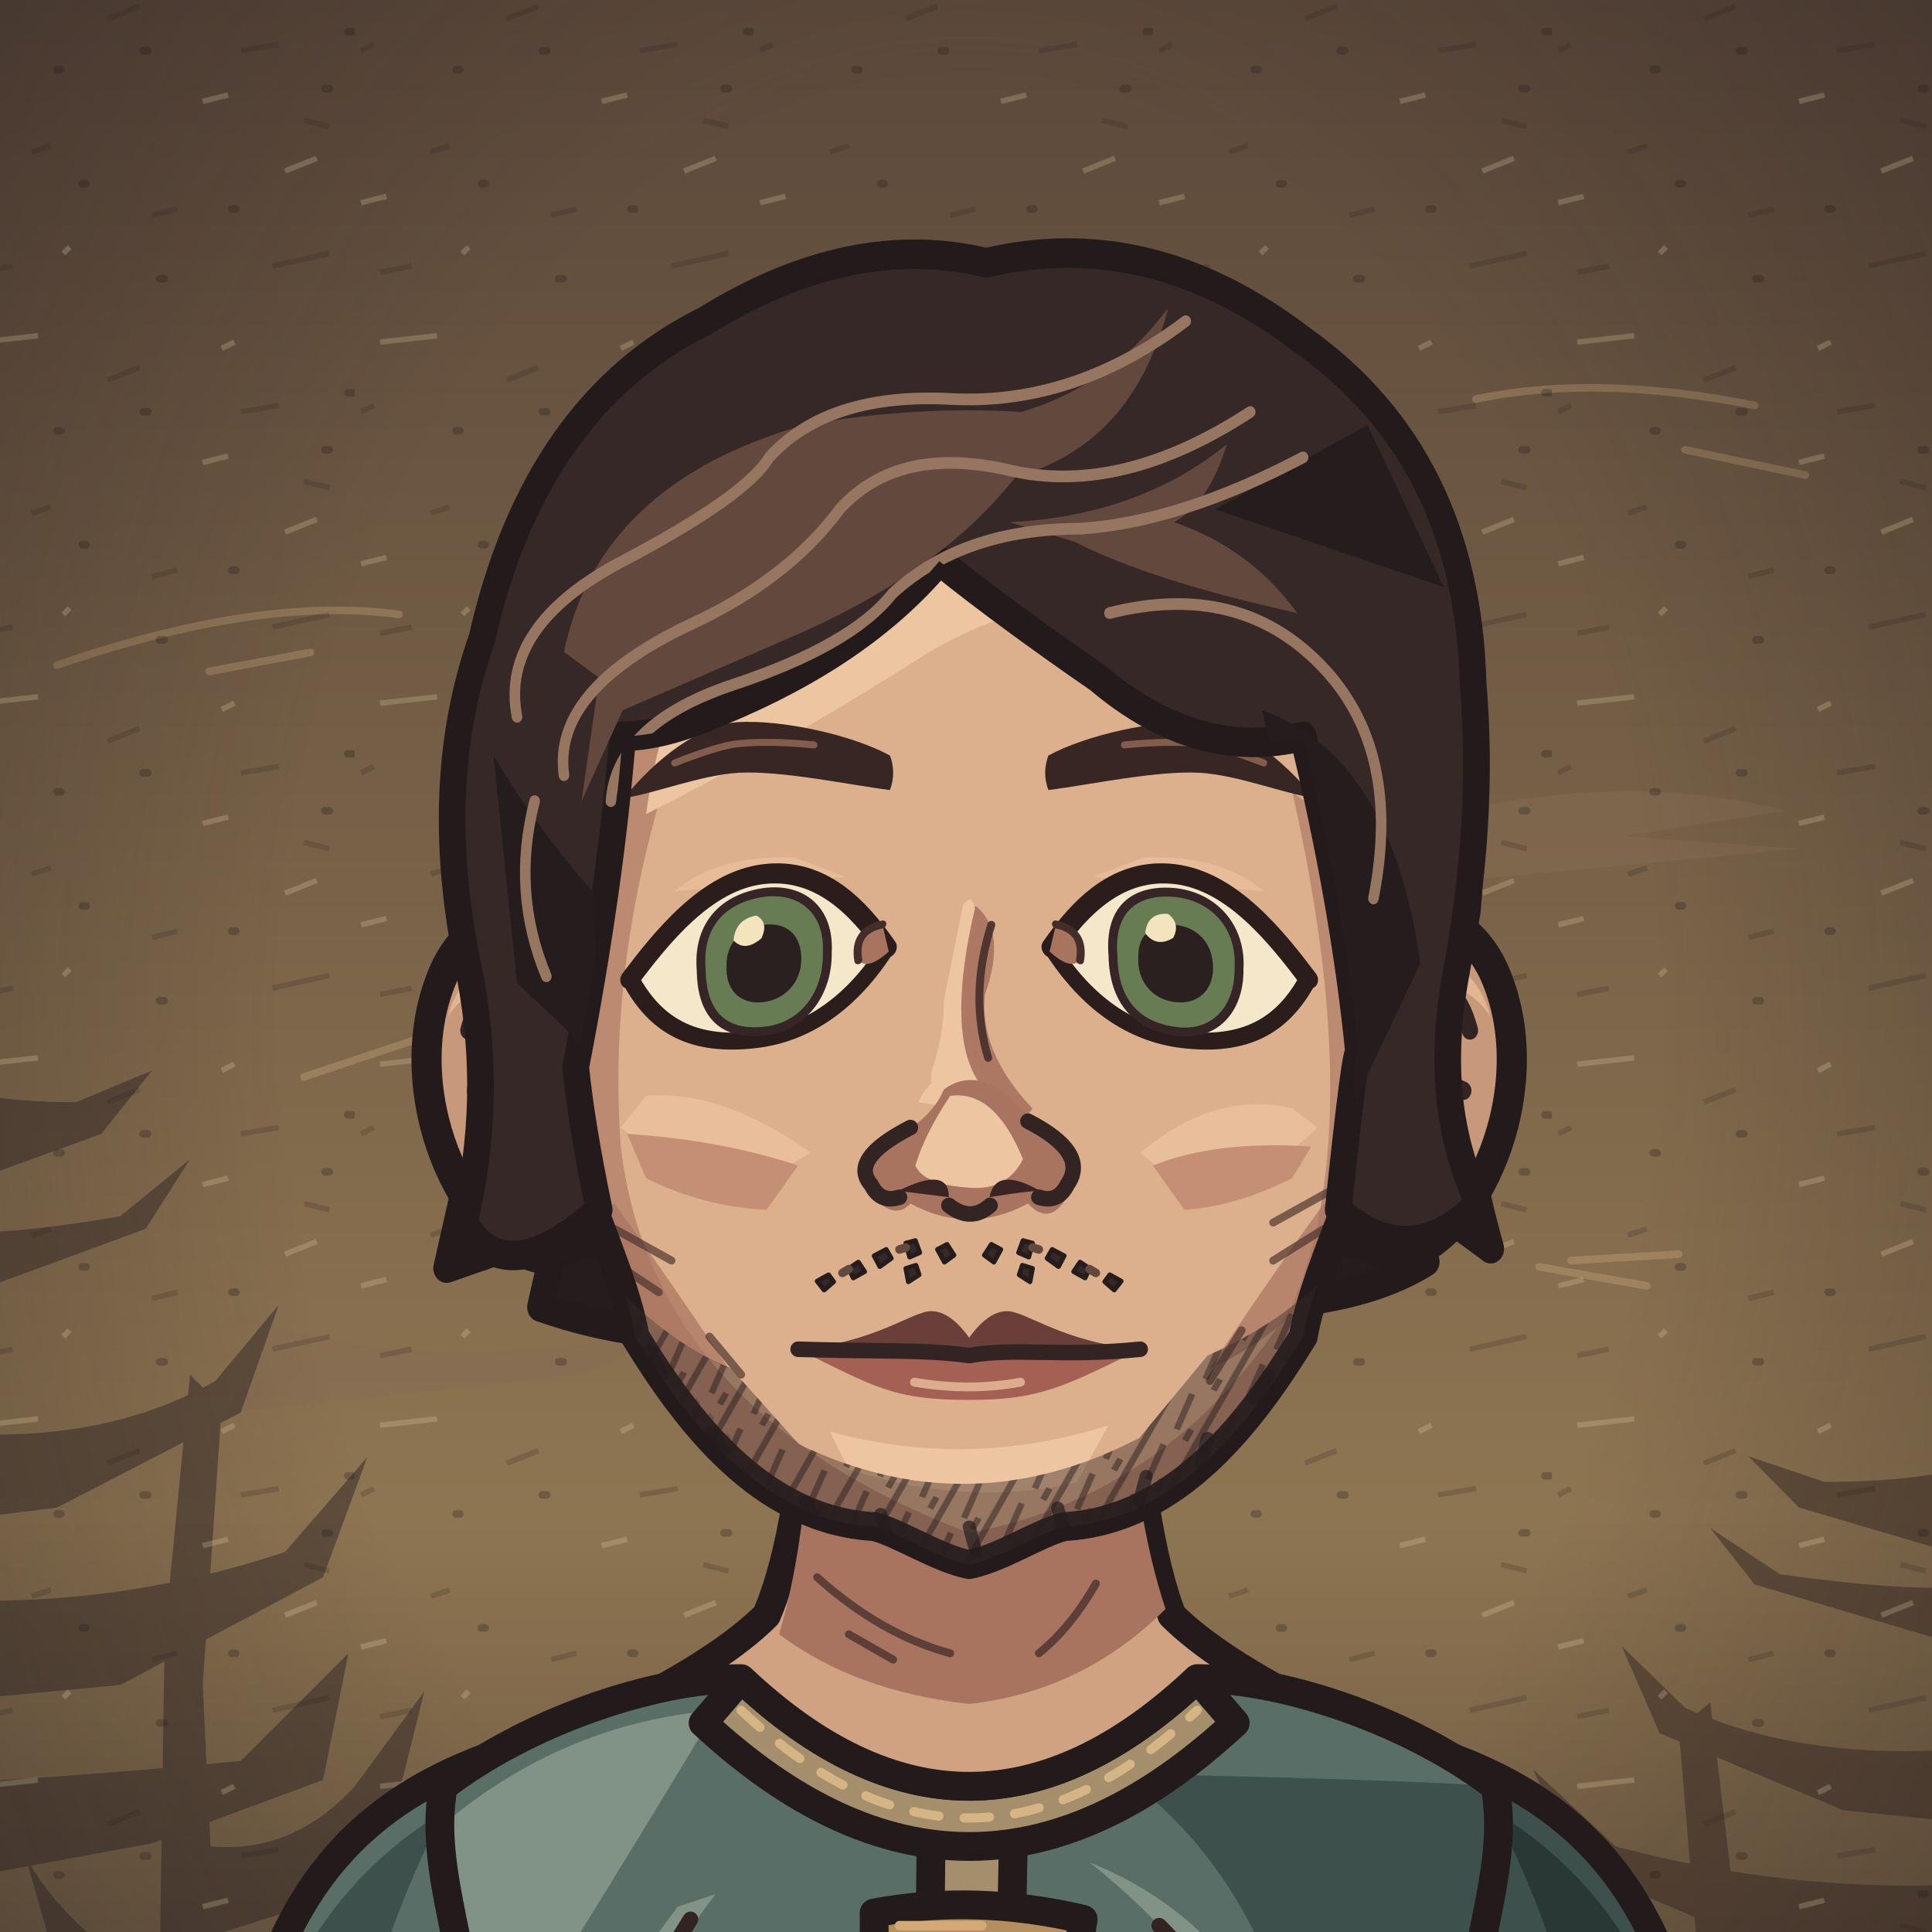
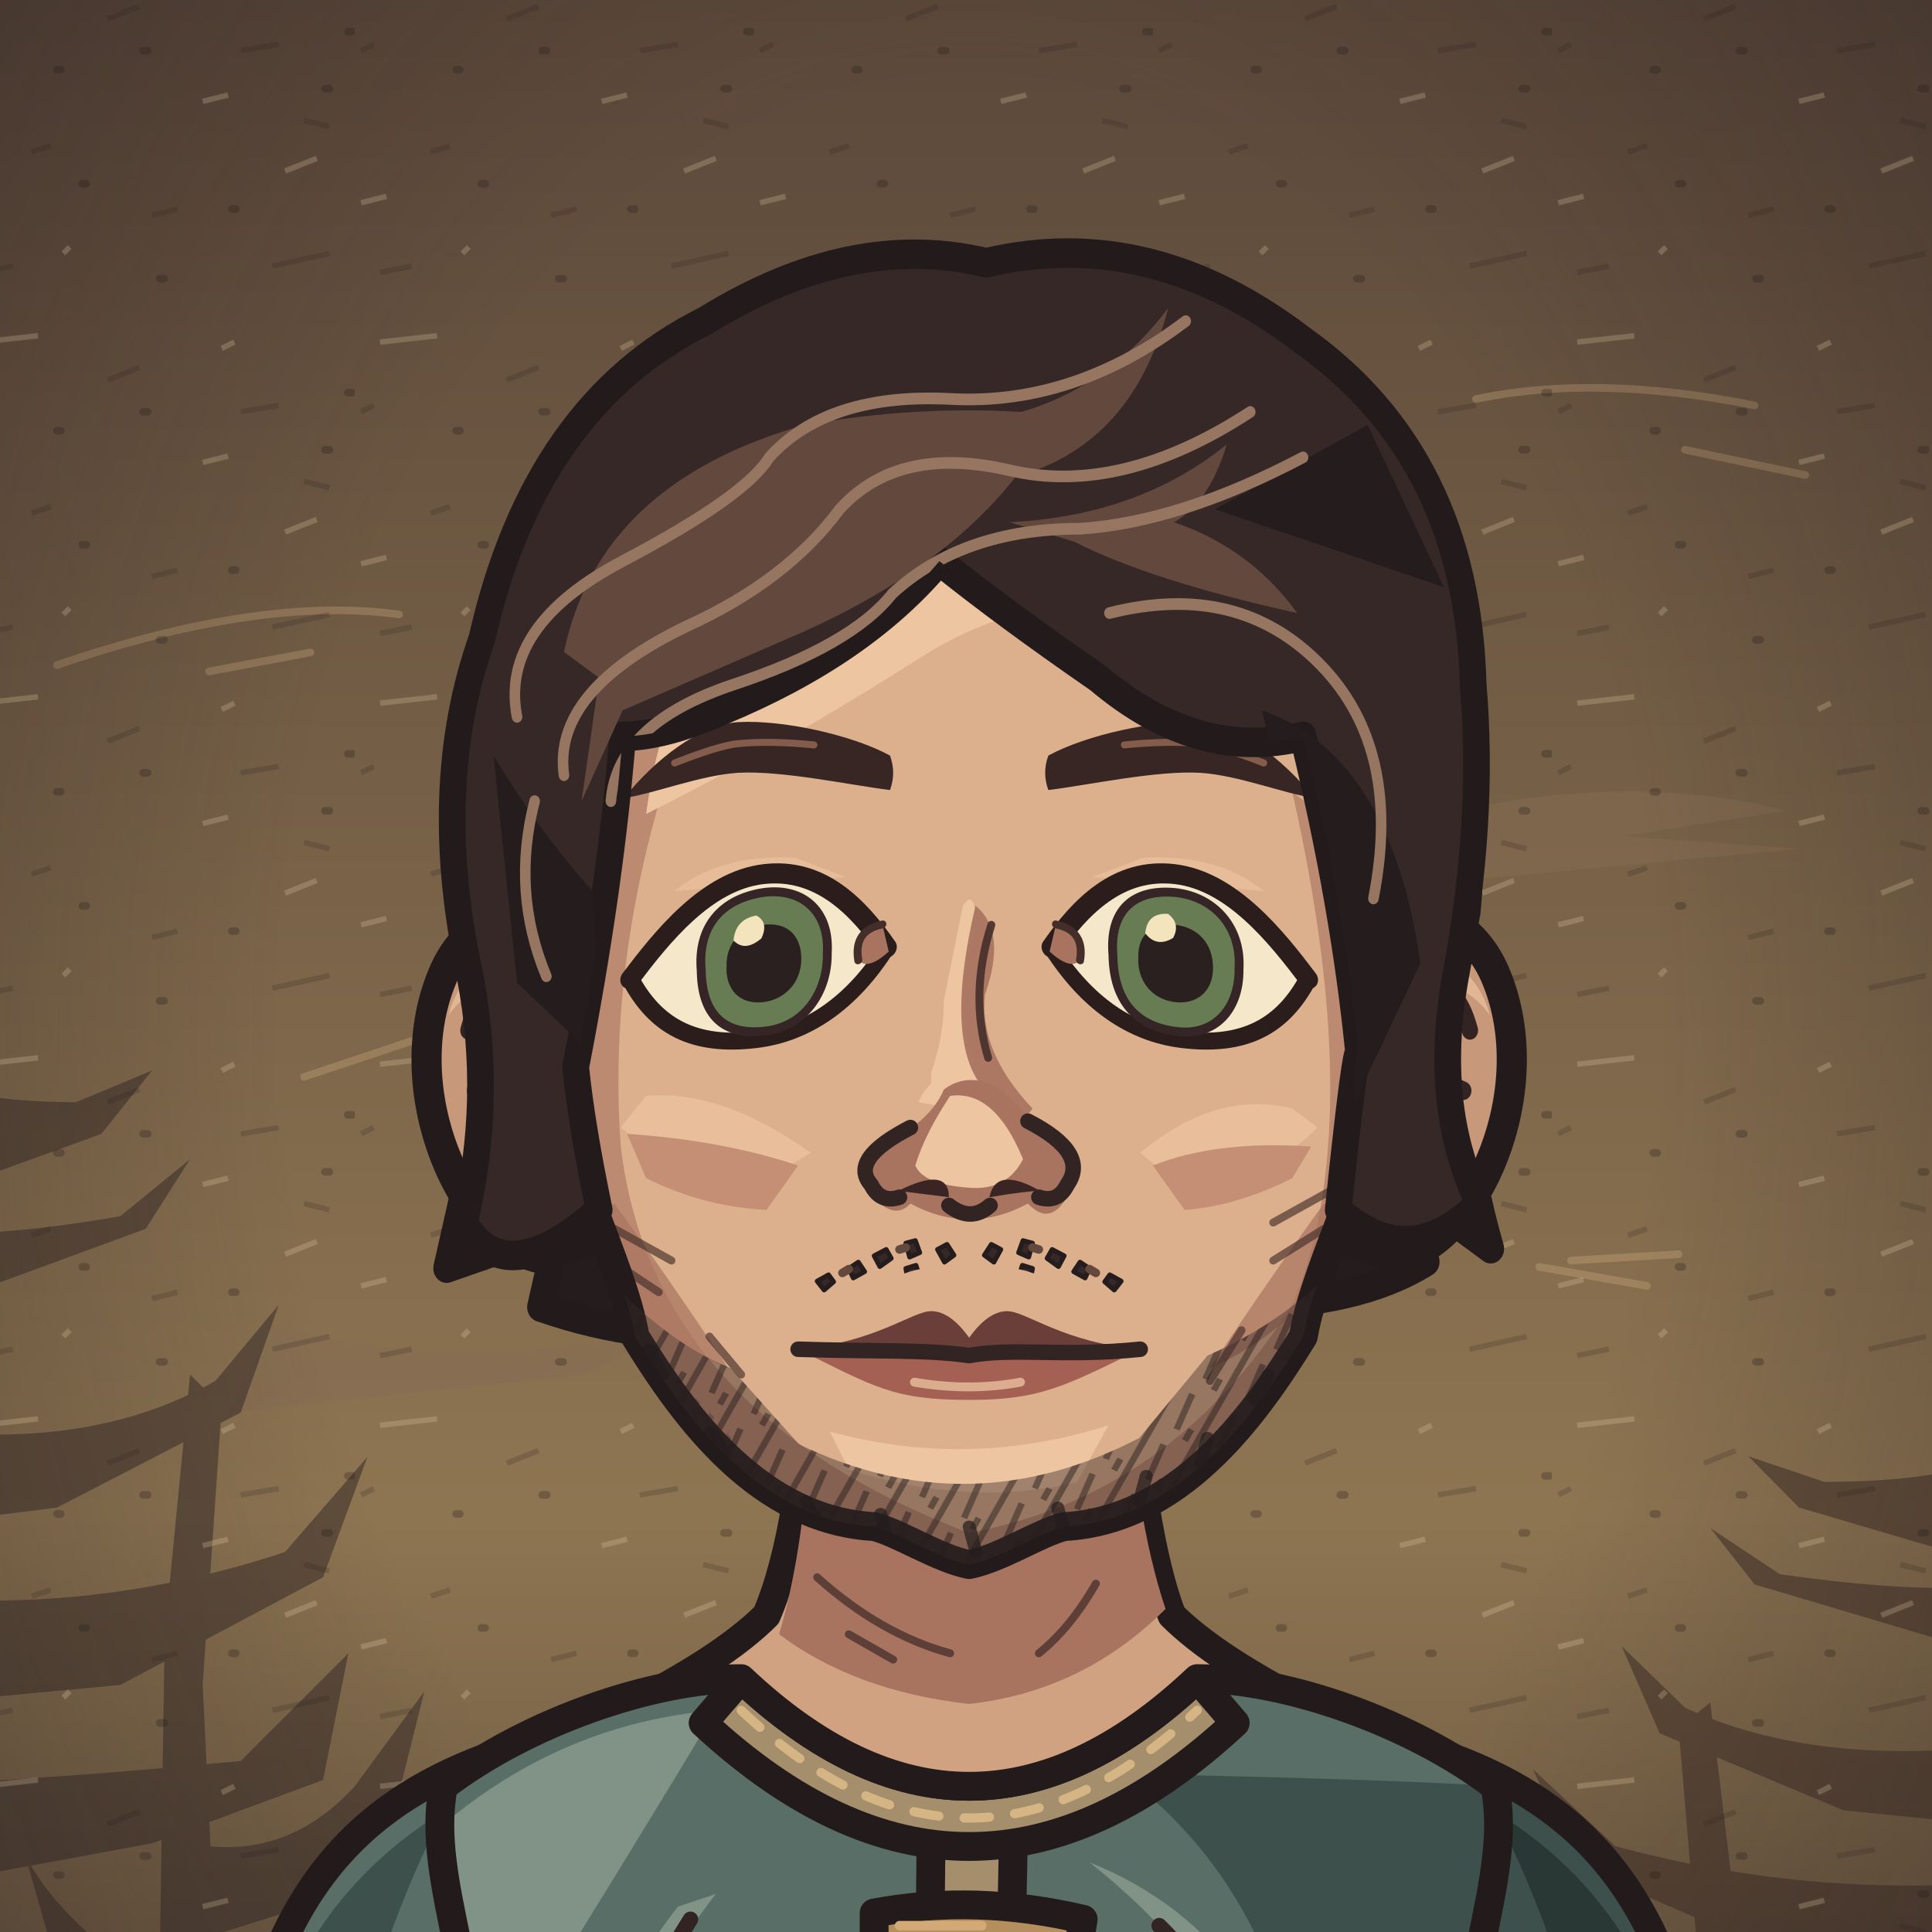
<svg xmlns="http://www.w3.org/2000/svg" xmlns:xlink="http://www.w3.org/1999/xlink" aria-labelledby="title" width="32" height="32" viewBox="7 8 305 305" role="img">
  <defs>
    <style>
      .edge {stroke:#231b1b;stroke-width:4.55;stroke-linecap:round;stroke-linejoin:round}
      .seam {fill:none;stroke:#332424;stroke-width:2.45;stroke-linecap:round;stroke-linejoin:round}
      .etch {fill:none;stroke:#442e2a;stroke-width:1.25;stroke-linecap:round}
      .hair-line {fill:none;stroke:#967661;stroke-width:1.45;stroke-linecap:round}
      .white {fill:#f5e7ca;stroke:#2a1d1c;stroke-width:2.65;stroke-linejoin:round}
      .label {fill:#efdfc1;font:600 20px Georgia,serif}
      .muted {fill:#b8aa96;font:13px 'Segoe UI',sans-serif}
      .section {fill:#dcbb8e;font:600 14px 'Segoe UI',sans-serif}
    </style>
    <linearGradient id="umber" x2="0" y2="1" gradientUnits="objectBoundingBox">
      <stop stop-color="#594639" />
      <stop offset=".56" stop-color="#8e7552" />
      <stop offset="1" stop-color="#3c3029" />
    </linearGradient>
    <linearGradient id="ash" x2="0" y2="1" gradientUnits="objectBoundingBox">
      <stop stop-color="#3b423d" />
      <stop offset=".56" stop-color="#7a7d67" />
      <stop offset="1" stop-color="#242b28" />
    </linearGradient>
    <linearGradient id="rose" x2="0" y2="1" gradientUnits="objectBoundingBox">
      <stop stop-color="#51404a" />
      <stop offset=".56" stop-color="#8a6972" />
      <stop offset="1" stop-color="#372c33" />
    </linearGradient>
    <pattern id="paper-grain" width="63" height="57" patternUnits="userSpaceOnUse">
      <path d="M1 16l2-1m21-4 5-2m16 7 6-1M12 32l3-1m16 11 4-1m20-14 4 1M4 51l5-1m41 0 9-2" fill="none" stroke="#231a1b" stroke-width=".85" opacity=".19" />
      <path d="M4 5l9-1m29 2 2-1M1 40l4-1m12 9 1-1m21-23 4-1m9 12 5-2" fill="none" stroke="#f0dbb5" stroke-width=".85" opacity=".23" />
      <path d="M16 19h.6m13-3h.7m28 6h.7m-39 15h.6m23 4h.6m-12 11h.7m29-39h.7" fill="none" stroke="#21191a" stroke-width="1.2" opacity=".28" stroke-linecap="round" />
    </pattern>
    <pattern id="ink-lines" width="7" height="9" patternUnits="userSpaceOnUse" patternTransform="rotate(28)">
      <path d="M1 -2V10m2.8-8 .6 6m1.9-1v5" stroke="#271d1d" stroke-width=".95" fill="none" opacity=".65" />
    </pattern>
    <radialGradient id="vignette" cx=".5" cy=".39" r=".72">
      <stop offset=".47" stop-color="#20191c" stop-opacity="0" />
      <stop offset="1" stop-color="#20191c" stop-opacity=".48" />
    </radialGradient>
    <g id="firs" fill="currentColor">
      <path d="M10 439Q15 379 12 300L9 220 15 146 15 54 19 80 21 147 28 230 25 326 29 439Z" />
      <path d="M17 169Q27 174 45 174L57 169 49 179 27 187 17 185                M18 194Q29 196 52 192L63 183 56 194 26 205 16 207                M15 225Q46 230 67 218L77 206 71 223 42 238 18 241                M17 252Q48 255 78 245L91 230 84 249 52 266 20 269                M14 282Q40 281 71 278L88 261 84 281 57 291 19 298                M19 312Q43 316 69 310L88 299 84 310 58 322 22 325" />
      <path d="M6 312 0 315V284L11 285M0 266 13 270V250L0 249M0 220 15 221 15 206 0 202                M0 180 16 181V167L0 165M0 141 15 150V138L0 133M0 112 17 127V118L0 104" />
      <path d="M64 440Q55 380 58 324L59 258 63 217 68 222 65 266 68 328 76 440Z                M63 291Q78 294 89 282L100 267 96 283 81 301 62 307                M63 323Q80 323 106 304L98 321 68 339                M63 316Q44 306 37 293L41 307 64 329Z" />
    </g>
    <g id="brambles" fill="none" stroke="currentColor" stroke-linecap="round" stroke-linejoin="round">
      <path stroke-width="3.8" d="M9 440Q13 401 21 380T26 333m-8 57Q39 375 43 352m-28 46Q6 377 0 376M41 440Q41 402 63 385m-20 44q26-6 39-30" />
      <path stroke-width="2" d="M23 364l14-13m-12 4-7-15m20 29 17-4m-15-1 1-11m13 49 2-17m2 14 18-5m-34 32q-12-10-17-10" />
    </g>
    <g id="night-scratches" fill="none" stroke="currentColor" stroke-width="1.2" stroke-linecap="round">
      <path d="M16 113q32-11 54-8m-30 9 16-3m184-40q19-4 44 1m-11 7 19 4                M24 335q33-3 68-16m-44 16 26-4m164-9q31 5 60-3m-39 8 38-3                M27 391q22-6 52-5m168 14q28-8 57-8m-40 11 24-4                M55 178l18-6m177 36 17 3m-12-4 17-1" />
    </g>
    <g id="shirt-setting">
      <rect width="320" height="440" fill="url(#umber)" />
      <path d="M50 217q24 8 64 1l-15 7-56 6m176-90q39-13 70-5l-26 4 28 2-64 6" fill="#856c54" opacity=".5" />
      <use xlink:href="#firs" style="color:#342827" opacity=".52" transform="translate(-26 8)" />
      <use xlink:href="#firs" style="color:#413128" opacity=".58" transform="translate(340 101) scale(-1 .81)" />
      <use xlink:href="#night-scratches" style="color:#dfbb87" opacity=".28" />
      <use xlink:href="#brambles" style="color:#291f22" opacity=".71" />
      <rect width="320" height="440" fill="url(#vignette)" />
      <rect width="320" height="440" fill="url(#paper-grain)" />
    </g>
    <g id="armor-setting">
      <rect width="320" height="440" fill="url(#ash)" />
      <path d="M42 173q49-4 68 3l-43 6 25 3-49 4m151 35q47 10 104-6l-26 14-62 8Z" fill="#707764" opacity=".48" />
      <use xlink:href="#firs" style="color:#27312c" opacity=".64" transform="translate(-36 30)" />
      <use xlink:href="#firs" style="color:#303833" opacity=".75" transform="translate(324 45) scale(-.86 1.03)" />
      <use xlink:href="#brambles" style="color:#252a27" opacity=".62" transform="translate(319 10) scale(-1 1)" />
      <use xlink:href="#night-scratches" style="color:#d8d8a9" opacity=".28" transform="translate(-2 21)" />
      <rect width="320" height="440" fill="url(#vignette)" />
      <rect width="320" height="440" fill="url(#paper-grain)" />
    </g>
    <g id="woman-setting">
      <rect width="320" height="440" fill="url(#rose)" />
      <path d="M44 235q40-4 76-1l-20 6-36 2 19 3-44 5m183-50q35 3 60-3l-24 9-31 2" fill="#775d65" opacity=".6" />
      <use xlink:href="#firs" style="color:#3b2b34" opacity=".58" transform="translate(-20 84) scale(.86 .91)" />
      <use xlink:href="#firs" style="color:#3d2e39" opacity=".68" transform="translate(327 54) scale(-.85 .98)" />
      <path d="M300 440q-2-82-6-173l-9-103 7-35 12 42 9 98 7 171Z                M294 195q-10-18-25-24l-15-1 13-4 11 2 18 15                M285 162q-13-22-34-27l-7 4 7-11 17 4 20 17                M303 242q-18-23-36-27l-13 3 15-9 11 2 21 15" fill="#3a2b33" opacity=".64" />
      <use xlink:href="#brambles" style="color:#2d2229" opacity=".8" transform="translate(12 6)" />
      <use xlink:href="#night-scratches" style="color:#e1b8a8" opacity=".28" transform="translate(0 7)" />
      <rect width="320" height="440" fill="url(#vignette)" />
      <rect width="320" height="440" fill="url(#paper-grain)" />
    </g>
    <pattern id="mail-rings" width="14" height="13" patternUnits="userSpaceOnUse" patternTransform="rotate(-7)">
      <path d="M-1 2q3-3 6 0 1 3-2 5Q0 8-1 5M6 2q3-3 6 0 1 3-2 5Q7 8 6 5M3 8q3-3 6 0 1 3-2 5-3 1-4-2M10 8q3-3 6 0" fill="none" stroke="#2d2c28" stroke-width="1.6" stroke-linecap="round" />
      <path d="M-.5 4q1.5-2 3-1m5 1q1.4-2 3-1M4 10q1.5-2 3-1m4 1q1.4-2 3-1" fill="none" stroke="#9a9b87" stroke-width="1.12" opacity=".78" stroke-linecap="round" />
    </pattern>
    <pattern id="armor-plates" width="47" height="24" patternUnits="userSpaceOnUse" patternTransform="translate(4 4) rotate(2)">
      <path d="M1 0l21 .7 1 18-3 3-17-1-1-4Zm24 1 19-1 2 15-3 7-19-2Z" fill="#85867a" stroke="#352e2a" stroke-width="1.75" stroke-linejoin="round" />
      <path d="M2 2l18 .2-.2 4L5 7 4 17Zm24 0 16-1 1 4-14 2-3 10Z" fill="#a9a58d" />
      <path d="M19 4l4 14-3 3-16-1 13-4Zm22 2 4 10-2 5-17-1 13-4Z" fill="#62655f" />
      <path d="M7 7l1-.5m6 12 3-2m16-7 5-1m-7 5 4-2" fill="none" stroke="#d0c0a0" stroke-width=".9" opacity=".76" />
      <path d="M6 12q2-2 2.7 1-1 2.2-2.7.5Zm12 1q1.8-2 2.4.6-1 2.6-2.5.8Zm11 1q1-2.2 2.8-1-.2 2.9-2.8 2.1Zm12-2q2.2-1.4 2.3.8-1 2.3-2.3.5Z" fill="#3c342d" />
    </pattern>
    <clipPath id="portrait-frame">
      <rect width="320" height="440" />
    </clipPath>
    <clipPath id="wardrobe-torso-mask">
      <path d="M124 273 C110 273 90 280 77 290 C74 305 84 322 82 346 C80 370 91 386 90 400 C89 415 81 431 76 445 H244 C239 431 231 415 230 400 C229 386 240 370 238 346 C236 322 246 305 243 290 C230 280 210 273 196 273 Q160 307 124 273Z" />
    </clipPath>
    <clipPath id="face-shape-clip">
      <path d="M 160 73 C 191 73 219 90 223 128 C 224 143 225 164 225 177 C 225 189 214.75 207 212.75 219 C 204.75 232 193 248 175 249 C 171 250 165 254 160 255 C 155 254 149 250 145 249 C 127 248 115.25 232 107.25 219 C 105.25 207 95 189 95 177 C 95 164 96 143 97 128 C 101 90 129 73 160 73 Z" />
    </clipPath>
    <clipPath id="face-features-eye-left">
      <path d="M-21 0 C-16 -6 -9 -14 0 -14 C9 -14 15 -7 19.5 0 C14 8 7 12 -1 12 C-11 12 -17 8 -21 0Z" />
    </clipPath>
    <clipPath id="face-features-eye-right">
      <path d="M-21 0 C-16 -6 -9 -14 0 -14 C9 -14 15 -7 19.5 0 C14 8 7 12 -1 12 C-11 12 -17 8 -21 0Z" />
    </clipPath>
    <clipPath id="face-features-nose-bridge">
      <path d="M154 144H167V179L172 185V187H149V185L154 179Z" />
    </clipPath>
    <clipPath id="hair-beard-mouth-reveal">
      <path d="M0 0H320V440H0Z M130.5 221 C143.775 220 151 212.5 154 212.5 Q157 212.5 160 216.7 Q163 212.5 166 212.5 C169 212.5 176.225 220 189.5 221 C176.225 229.5 171 231.5 160 231.5 C148 231.5 143.775 229.5 130.5 221Z" clip-rule="evenodd" />
    </clipPath>
+     <mask id="hair-moustache-lip-clearance" maskUnits="userSpaceOnUse" x="0" y="0" width="320" height="440">
+       <rect fill="white" x="0" y="0" width="320" height="440" />
+       <path d="M133 221 C145.15 220 151 215 154 215 Q157 215 160 219.2 Q163 215 166 215 C169 215 174.85 220 187 221 C174.85 227 171 229 160 229 C148 229 145.15 227 133 221Z" fill="black" stroke="black" stroke-width="13.6" stroke-linejoin="round" />
+     </mask>
    <clipPath id="hair-moustache-mouth-reveal">
      <path d="M0 0H320V440H0Z M131.2 221 C144.16 220 151 213.2 154 213.2 Q157 213.2 160 217.4 Q163 213.2 166 213.2 C169 213.2 175.84 220 188.8 221 C175.84 228.8 171 230.8 160 230.8 C148 230.8 144.16 228.8 131.2 221Z" clip-rule="evenodd" />
    </clipPath>
    <clipPath id="hair-crown-clip">
      <path d="M97 198q-16 13-23 2 5-19 1-38-7-29 2-52 9-36 38-49 25-14 48-9 28-6 54 12 28 18 29 53 2 21-3 45-4 20 4 35-12 11-24 1Q226 172 226.5 174Q224 151 217 125Q199 129 182 116Q166 106 155 98Q142 112 118 121Q108 125 101 125Q99 148 93 176Q94 185 97 198Z" />
    </clipPath>
  </defs>
  <g clip-path="url(#portrait-frame)">
    <use xlink:href="#shirt-setting" />
    <g id="hair-back" transform="matrix(0.926 0 0 1.024 11.765 -3.765)">
      <path d="M104 96q-25 16-27 45-7 21 0 42l-6 24 19-6-3 12q35 11 69-6 59 12 82-1l-4-12 15 10q-9-29-4-52 4-39-23-58Z" fill="#241c1d" class="edge" />
    </g>
    <g data-part="neck">
      <g id="face-shape-neck">
        <path d="M 135 219 Q 134 249 128 263 Q 121 270 105 278 L 122 301 198 301 215 278 Q 199 270 192 263 Q 187 250 185 219 Z" fill="#d0a282" class="edge" />
        <path d="M 135 224 185 224 Q 186 247 191 262 Q 178 275 160 277 Q 142 275 130 266 Q 135 249 135 224 Z" fill="#a87460" />
        <path d="M 136 257 q 10 9 21 12 m -16 -3 7 4 m 32 -12 q -4 7 -9 11" class="etch" opacity=".75" />
      </g>
    </g>
    <path d="M88 284 C66 291 52 304 46 332 C36 362 35 415 48 445 H87 L106 336Z" fill="#586e66" class="edge" />
    <path d="M47 337 Q54 308 77 294 Q61 326 62 351 L51 373 Q51 421 62 444 H48 Q33 397 47 337Z" fill="#3e504c" />
    <path d="M46 354 Q57 326 66 315 Q57 342 60 359 L43 383Z" fill="url(#ink-lines)" opacity=".44" />
    <path d="M51 376 q10 -11 20 -14 m-18 27 16 -10 M50 414 q4 11 13 21" class="seam" />
    <path d="M52 354 l9 -17 m-9 24 9 -14 m-6 61 10 13" class="etch" />
    <g transform="translate(320 0) scale(-1 1)">
      <path d="M88 284 C66 291 52 304 46 332 C36 362 35 415 48 445 H87 L106 336Z" fill="#3e504c" class="edge" />
      <path d="M47 337 Q54 308 77 294 Q61 326 62 351 L51 373 Q51 421 62 444 H48 Q33 397 47 337Z" fill="#293735" />
      <path d="M46 354 Q57 326 66 315 Q57 342 60 359 L43 383Z" fill="url(#ink-lines)" opacity=".44" />
      <path d="M51 376 q10 -11 20 -14 m-18 27 16 -10 M50 414 q4 11 13 21" class="seam" />
      <path d="M52 354 l9 -17 m-9 24 9 -14 m-6 61 10 13" class="etch" />
    </g>
    <path d="M124 273 C110 273 90 280 77 290 C74 305 84 322 82 346 C80 370 91 386 90 400 C89 415 81 431 76 445 H244 C239 431 231 415 230 400 C229 386 240 370 238 346 C236 322 246 305 243 290 C230 280 210 273 196 273 Q160 307 124 273Z" fill="#586e66" />
    <g data-part="torso" clip-path="url(#wardrobe-torso-mask)">
      <path d="M77 296 Q96 280 120 278 Q105 303 85 335Z" fill="#819387" />
      <path d="M184 288 Q230 289 243 290 L260 444 H217 Q226 405 214 371 Q218 313 184 288Z" fill="#3e504c" />
      <path d="M78 344 Q88 359 84 381 L69 402 L61 359Z" fill="#3e504c" />
      <path d="M207 371 Q223 390 235 386 L234 416 L220 412Z" fill="url(#ink-lines)" opacity=".42" />
      <path d="M120 307 Q103 329 95 361 Q89 342 114 309Z M179 302 Q209 314 216 353 Q203 321 179 302Z" fill="#819387" />
      <path d="M133 409 Q124 426 123 444 H113 Q119 423 133 409Z M174 412 Q184 426 192 445 H177Z" fill="#819387" />
      <path d="M116 311 Q101 335 92 360 M190 312 Q207 329 228 367 M150 338 q-3 22 3 42 m11 -31 6 35 M129 421 l-7 24 m60 -28 8 27" class="seam" />
      <path d="M98 369 l-7 16 m12 -12 -6 12 M225 355 l6 19 m-11 -12 5 15 M143 367 l2 14 m65 44 4 13" class="etch" />
      <path d="M154 296 167 297 165 399 153 399Z" fill="#a58e6b" class="edge" />
      <path d="M145 310q16 -3 33 1l-1 6-32 -1Z M147 339q17 -2 30 2l-1 6-30 -2Z M146 369q16 -1 30 2l-2 6-29 -2Z" fill="#b58e5e" class="edge" />
      <path d="M149 312h13m-12 30h14m-13 30h11" fill="none" stroke="#d3aa76" stroke-width="1.5" stroke-linecap="round" />
      <path d="M124 273 Q160 307 196 273 L202 280 Q160 319 118 280Z" fill="#a58e6b" class="edge" />
      <path d="M124 278 Q160 312 196 278" fill="none" stroke="#d6b585" stroke-width="1.45" stroke-dasharray="4 4" stroke-linecap="round" />
    </g>
    <path d="M124 273 C110 273 90 280 77 290 C74 305 84 322 82 346 C80 370 91 386 90 400 C89 415 81 431 76 445 H244 C239 431 231 415 230 400 C229 386 240 370 238 346 C236 322 246 305 243 290 C230 280 210 273 196 273 Q160 307 124 273Z" fill="none" class="edge" />
    <g data-part="belt" clip-path="url(#wardrobe-torso-mask)">
      <path d="M96 396 Q160 414 224 395 L223 413 Q160 430 97 414Z" fill="#574034" class="edge" />
      <path d="M99 400 Q160 417 221 399 L221 403 Q160 420 100 404Z" fill="#916649" />
      <path d="M101 410 Q160 426 219 409" fill="none" stroke="#bd9369" stroke-width="1.35" stroke-dasharray="3 3" stroke-linecap="round" />
      <path d="M149 402l24 -1 5 4-1 13-5 4-24 -1-5 -4v-11Z M151 407l-1 9 20 1 1 -11Z" fill="#c69657" fill-rule="evenodd" stroke="#372621" stroke-width="2.9" stroke-linejoin="round" />
      <path d="M156 412l16 -1m-25 -4 8 -2" fill="none" stroke="#e9b97b" stroke-width="2" stroke-linecap="round" />
    </g>
    <g id="face-shape">
      <g id="face-shape-ears">
        <g transform="translate(105 179) scale(-1.046 1.19)">
          <path d="M -4 -15 C 7 -26 22 -25 27 -14 C 34 1 24 21 12 23 L -4 18 Z" fill="#c7987a" class="edge" />
          <path d="M 7 -15 C 16 -20 24 -16 26 -9 C 22 -14 16 -14 13 -11 L 10 -1 Z" fill="#edc5a0" opacity=".66" />
          <path d="M 23 -7 Q 20 -17 10 -11 L 7 2 M 22 1 Q 15 -2 11 6" class="seam" />
        </g>
        <g transform="translate(215 179) scale(1.046 1.19)">
          <path d="M -4 -15 C 7 -26 22 -25 27 -14 C 34 1 24 21 12 23 L -4 18 Z" fill="#c7987a" class="edge" />
          <path d="M 7 -15 C 16 -20 24 -16 26 -9 C 22 -14 16 -14 13 -11 L 10 -1 Z" fill="#edc5a0" opacity=".66" />
          <path d="M 23 -7 Q 20 -17 10 -11 L 7 2 M 22 1 Q 15 -2 11 6" class="seam" />
        </g>
      </g>
      <path d="M 160 73 C 191 73 219 90 223 128 C 224 143 225 164 225 177 C 225 189 214.75 207 212.75 219 C 204.75 232 193 248 175 249 C 171 250 165 254 160 255 C 155 254 149 250 145 249 C 127 248 115.25 232 107.25 219 C 105.25 207 95 189 95 177 C 95 164 96 143 97 128 C 101 90 129 73 160 73 Z" fill="#dcb08c" />
      <g clip-path="url(#face-shape-clip)">
        <path d="M 70 141 Q 104 91 123 103 Q 102 148 105 189 Q 110 231 160 250 Q 192 244 211 214 Q 223 186 211 133 Q 235 151 250 174 L 250 265 70 265 Z" fill="#bb8a70" />
        <path d="M 109 136.5 Q 114 99 142 98 Q 173 89 195 107 Q 174 98 152 112 Q 130 126 109 136.5 Z" fill="#edc5a0" />
        <g transform="translate(160 0) scale(-1 1)">
          <path d="M 25 190 Q 39 180 51 181 L 55 186 Q 45 194 32 194 Z" fill="#edc5a0" opacity=".72" />
          <path d="M 27 192 Q 39 188 54 187 L 51 194 Q 42 198.5 32 199 Z" fill="#c58f76" />
          <path d="M 56 198 Q 48 209 38 224 Q 52 218 62 202 Z" fill="#a87460" opacity=".73" />
        </g>
        <g transform="translate(160 0) scale(1 1)">
          <path d="M 27 190 Q 39 180 51 183 L 55 186 Q 45 196 32 194 Z" fill="#edc5a0" opacity=".72" />
          <path d="M 29 192 Q 39 188 54 189 L 51 194 Q 42 198.5 34 199 Z" fill="#c58f76" />
          <path d="M 56 198 Q 48 209 38 224 Q 52 218 62 202 Z" fill="#a87460" opacity=".73" />
        </g>
        <path d="M 92 183 Q 99 211 120 232 L 132 247 119 248 Q 98 234 85 212 Z M 229 184 Q 224 217 203 241 L 193 250 209 247 Q 230 233 240 211 Z" fill="url(#ink-lines)" opacity=".42" />
        <path d="M 138 234 Q 160 240 182 233 L 177 242 Q 160 246 141 240 Z" fill="#edc5a0" />
        <path d="M 104 202 l 9 5 m -8 1 6 4 m 97 -11 9 -5 m -9 11 8 -5 m -97 17 5 6 m 74 1 5 -8" class="etch" opacity=".65" />
      </g>
      <path d="M 160 73 C 191 73 219 90 223 128 C 224 143 225 164 225 177 C 225 189 214.75 207 212.75 219 C 204.75 232 193 248 175 249 C 171 250 165 254 160 255 C 155 254 149 250 145 249 C 127 248 115.25 232 107.25 219 C 105.25 207 95 189 95 177 C 95 164 96 143 97 128 C 101 90 129 73 160 73 Z" fill="none" class="edge" />
    </g>
    <g clip-path="url(#face-shape-clip)">
      <g data-part="eyes">
        <g transform="matrix(1 -0.12 0 1 127.5 160)">
          <path d="M-14 -13 Q-7 -18 5 -16 L13 -12" fill="#edc5a0" opacity=".65" />
          <path d="M-21 0 C-16 -6 -9 -14 0 -14 C9 -14 15 -7 19.5 0 C14 8 7 12 -1 12 C-11 12 -17 8 -21 0Z" class="white" />
          <g clip-path="url(#face-features-eye-left)">
            <g transform="translate(0 0) scale(1 1)">
              <path d="M-9.8 0 C-10.4 -7 -6.6 -10.9 0 -11.1 C6.1 -11.2 10.5 -7 10.1 -.3 C10.2 5.9 6.4 11 0 10.8 C-6.1 10.7 -9.7 7.2 -9.8 0Z" fill="#687c54" stroke="#352526" stroke-width="1.4" />
              <path d="M-5.8 -.2C-5.9-3.8-3.5-6 .1-6 3.8-6 6-3.6 6 .1 6 3.9 3.3 6.3-.2 6.2-3.9 6.1-6 3.3-5.8-.2Z" fill="#2a2020" />
              <path d="M-4.7-4.1Q-4.4-7.4-1.1-7.6 .9-6.3-.3-3.9-2.9-2-4.7-4.1Z" fill="#f3e4bd" />
            </g>
          </g>
          <path d="M-21 0 C-16 -6 -9 -14 0 -14 C9 -14 15 -7 19.5 0" fill="none" stroke="#2a1d1c" stroke-width="3.15" stroke-linecap="round" />
          <path d="M18.8 -3.8 Q14.2 -3.4 15 1.4 Q16.5 3.2 19.8 .6Z" fill="#a87460" />
          <path d="M18.8 -3.8 Q14.2 -3.4 15 1.4" class="etch" />
        </g>
        <g transform="matrix(-1 -0.12 0 1 192.5 160)">
          <path d="M-14 -13 Q-7 -18 5 -16 L13 -12" fill="#edc5a0" opacity=".65" />
          <path d="M-21 0 C-16 -6 -9 -14 0 -14 C9 -14 15 -7 19.5 0 C14 8 7 12 -1 12 C-11 12 -17 8 -21 0Z" class="white" />
          <g clip-path="url(#face-features-eye-right)">
            <g transform="translate(0 0) scale(-1 1)">
              <path d="M-9.8 0 C-10.4 -7 -6.6 -10.9 0 -11.1 C6.1 -11.2 10.5 -7 10.1 -.3 C10.2 5.9 6.4 11 0 10.8 C-6.1 10.7 -9.7 7.2 -9.8 0Z" fill="#687c54" stroke="#352526" stroke-width="1.4" />
              <path d="M-5.8 -.2C-5.9-3.8-3.5-6 .1-6 3.8-6 6-3.6 6 .1 6 3.9 3.3 6.3-.2 6.2-3.9 6.1-6 3.3-5.8-.2Z" fill="#2a2020" />
              <path d="M-4.7-4.1Q-4.4-7.4-1.1-7.6 .9-6.3-.3-3.9-2.9-2-4.7-4.1Z" fill="#f3e4bd" />
            </g>
          </g>
          <path d="M-21 0 C-16 -6 -9 -14 0 -14 C9 -14 15 -7 19.5 0" fill="none" stroke="#2a1d1c" stroke-width="3.15" stroke-linecap="round" />
          <path d="M18.8 -3.8 Q14.2 -3.4 15 1.4 Q16.5 3.2 19.8 .6Z" fill="#a87460" />
          <path d="M18.8 -3.8 Q14.2 -3.4 15 1.4" class="etch" />
        </g>
      </g>
      <g data-part="brows">
        <g transform="matrix(1 0 0 1 127.5 131)">
          <path d="M-22 3 C-17 -3.22 -10 -8.6 -4 -9 C3 -9.4 14 -7 20 -3.72 Q21 -1 20 1.72 C14 1 3 -1.4 -4 -1 C-10 -0.6 -17 2.22 -22 3Z" fill="#382625" />
          <path d="M-14 -2.55 Q-7 -5.3 -4 -5.6 Q1 -6.1 8 -5.4" fill="none" stroke="#835c4b" stroke-width="1.1" stroke-linecap="round" />
        </g>
        <g transform="matrix(-1 0 0 1 192.5 131)">
          <path d="M-22 3 C-17 -3.22 -10 -8.6 -4 -9 C3 -9.4 14 -7 20 -3.72 Q21 -1 20 1.72 C14 1 3 -1.4 -4 -1 C-10 -0.6 -17 2.22 -22 3Z" fill="#382625" />
          <path d="M-14 -2.55 Q-7 -5.3 -4 -5.6 Q1 -6.1 8 -5.4" fill="none" stroke="#835c4b" stroke-width="1.1" stroke-linecap="round" />
        </g>
      </g>
      <g data-part="nose">
        <g clip-path="url(#face-features-nose-bridge)">
          <path d="M159 151 Q161 148 161 154 Q157 169 162 177 L158 183 152 182 Q156 174 156 166Z" fill="#edc5a0" />
          <path d="M161 151 Q166 155 162.5 165 Q161.5 174 170 183 L167 187 161 178 Q156.5 170 161 151Z" fill="#a87460" opacity=".93" />
          <path d="M163.5 154 Q160 165 163 175" class="etch" opacity=".9" />
        </g>
        <path d="M156 180 Q160 177 165 180 C167 182 169.28 184 174 188 Q178 192 176 196 Q173 202 169.28 198 Q160 203 150.72 198 Q148 201 144 196 Q142 192 146 189 Q154 185 156 180Z" fill="#a87460" />
        <path d="M157 181 Q164 180 168.5 191 Q165.95 196 160 195.5 Q152.775 195 151.5 192 Q153 187 157 181Z" fill="#edc5a0" />
        <path d="M150.72 186 Q141 191 144.5 195 Q146 198 149 197 M169.28 185 Q179 190 175.5 195 Q174 198 171 197" class="seam" />
        <path d="M148.8 196 q8 -4 8 1 q-8 -1 -8 -1Z M163.2 197 q1 -5 8 -1 q-2 0 -8 1Z" fill="#3b2524" />
        <path d="M156.8 198.3 Q160.25 201 163.3 198.3" class="seam" />
      </g>
      <g data-part="mouth">
        <path d="M133 221 C145.15 220 151 215 154 215 Q157 215 160 219.2 Q163 215 166 215 C169 215 174.85 220 187 221 C174.85 227 171 229 160 229 C148 229 145.15 227 133 221Z" fill="#a36053" />
        <path d="M133 221 C145.15 220 151 215 154 215 Q157 215 160 219.2 Q163 215 166 215 C169 215 174.85 220 187 221 C174.85 222.25 167 220.7 160 222 C153 221 145.15 221.4 133 221Z" fill="#56322f" opacity=".72" />
        <path d="M133 221 C145.15 221.4 153 221 160 222 C167 220.7 174.85 222.25 187 221" class="seam" />
        <path d="M151.36 226.2 Q160 227.7 168.1 226.2" fill="none" stroke="#edc5a0" stroke-width="1.4" stroke-linecap="round" opacity=".76" />
      </g>
    </g>
    <g id="hair-beard" clip-path="url(#hair-beard-mouth-reveal)">
      <g clip-path="url(#face-shape-clip)">
        <g transform="translate(160 255) scale(1.075 1) translate(-160 -254)">
          <path d="M101 201q12 17 24 22l10 12q25 13 50-1l10-13q15-7 23-20l-6 23q-13 22-33 28-27 9-48-2-20-10-27-35Z" fill="#362827" opacity=".42" />
          <path d="M101 201q12 17 24 22l10 12q25 13 50-1l10-13q15-7 23-20l-6 23q-13 22-33 28-27 9-48-2-20-10-27-35Z" fill="url(#ink-lines)" opacity=".74" />
          <path d="M113 220l2 4m7 9 2 3m12 8 2 4m9-2 1 4m12-2 1 4m12-7 1 4m12-9-1 4m10-10-1 4m10-14-2 4" fill="none" stroke="#241c1d" stroke-width="1.9" stroke-linecap="round" stroke-linejoin="round" opacity=".7" />
        </g>
      </g>
    </g>
-     <g id="hair-moustache" clip-path="url(#hair-moustache-mouth-reveal)">
+     <g id="hair-moustache" clip-path="url(#hair-moustache-mouth-reveal)" mask="url(#hair-moustache-lip-clearance)">
      <g clip-path="url(#face-shape-clip)">
        <g transform="matrix(1 0 0 1 0 -6.75)">
          <path d="M155 212l1.5-.8 1.1 1.7-1.5 1.1Z M150 211l1.5-.4.7 1.9-1.6.7Z M145 213l1.9-1 .8 1.4-1.8 1.3Z M141 215l1.5-1 1 1.5-1.8 1Z M150 215l1.6-.5.5 1.5-1.7 1.1Z M136 217l1.8-1 .8 1.1-1.5 1.3Z" fill="#362827" stroke="#241c1d" stroke-width="0.75" stroke-linejoin="round" />
          <path d="M149 212l1-.3m-10 4 1-.6" fill="none" stroke="#63493d" stroke-width="1.35" stroke-linecap="round" stroke-linejoin="round" />
          <g transform="translate(320 0) scale(-1 1)">
            <path d="M155 212l1.5-.8 1.1 1.7-1.5 1.1Z M150 211l1.5-.4.7 1.9-1.6.7Z M145 213l1.9-1 .8 1.4-1.8 1.3Z M141 215l1.5-1 1 1.5-1.8 1Z M150 215l1.6-.5.5 1.5-1.7 1.1Z M136 217l1.8-1 .8 1.1-1.5 1.3Z" fill="#362827" stroke="#241c1d" stroke-width="0.75" stroke-linejoin="round" />
            <path d="M149 212l1-.3m-10 4 1-.6" fill="none" stroke="#63493d" stroke-width="1.35" stroke-linecap="round" stroke-linejoin="round" />
          </g>
        </g>
      </g>
    </g>
    <g id="hair-front">
      <g transform="matrix(0.926 0 0 1.024 11.765 -3.765)">
        <path d="M97 198q-16 13-23 2 5-19 1-38-7-29 2-52 9-36 38-49 25-14 48-9 28-6 54 12 28 18 29 53 2 21-3 45-4 20 4 35-12 11-24 1Q226 172 226.5 174Q224 151 217 125Q199 129 182 116Q166 106 155 98Q142 112 118 121Q108 125 101 125Q99 148 93 176Q94 185 97 198Z" fill="#362827" class="edge" />
        <g clip-path="url(#hair-crown-clip)">
          <path d="M91 112q6-26 41-35 19-3 37-2 15-4 25-16-6 21-26 26-13 15-39 25l-28 11-7 14 3-19Zm76-20q22-1 37-12-3 9-9 12 13 4 21 14-25-5-38-11Z" fill="#63493d" />
          <path d="M79 128q8 12 17 21l1 26-14-12Zm123-38 26-13 13 25Z M210 121q22 7 27 39l-11 21Z" fill="#241c1d" />
          <path d="M83 122q-3-14 18-24t25-16q10-10 31-9t40-12M91 131q-2-13 21-23 17-7 26-18 10-10 29-6t41-9M99 135q1-12 21-18t27-14q12-10 32-10 17-1 38-11M184 106q22-5 36 8t9 36M86 135q-4 14 2 27" fill="none" stroke="#967661" stroke-width="1.8" stroke-linecap="round" stroke-linejoin="round" />
        </g>
      </g>
    </g>
  </g>
</svg>
